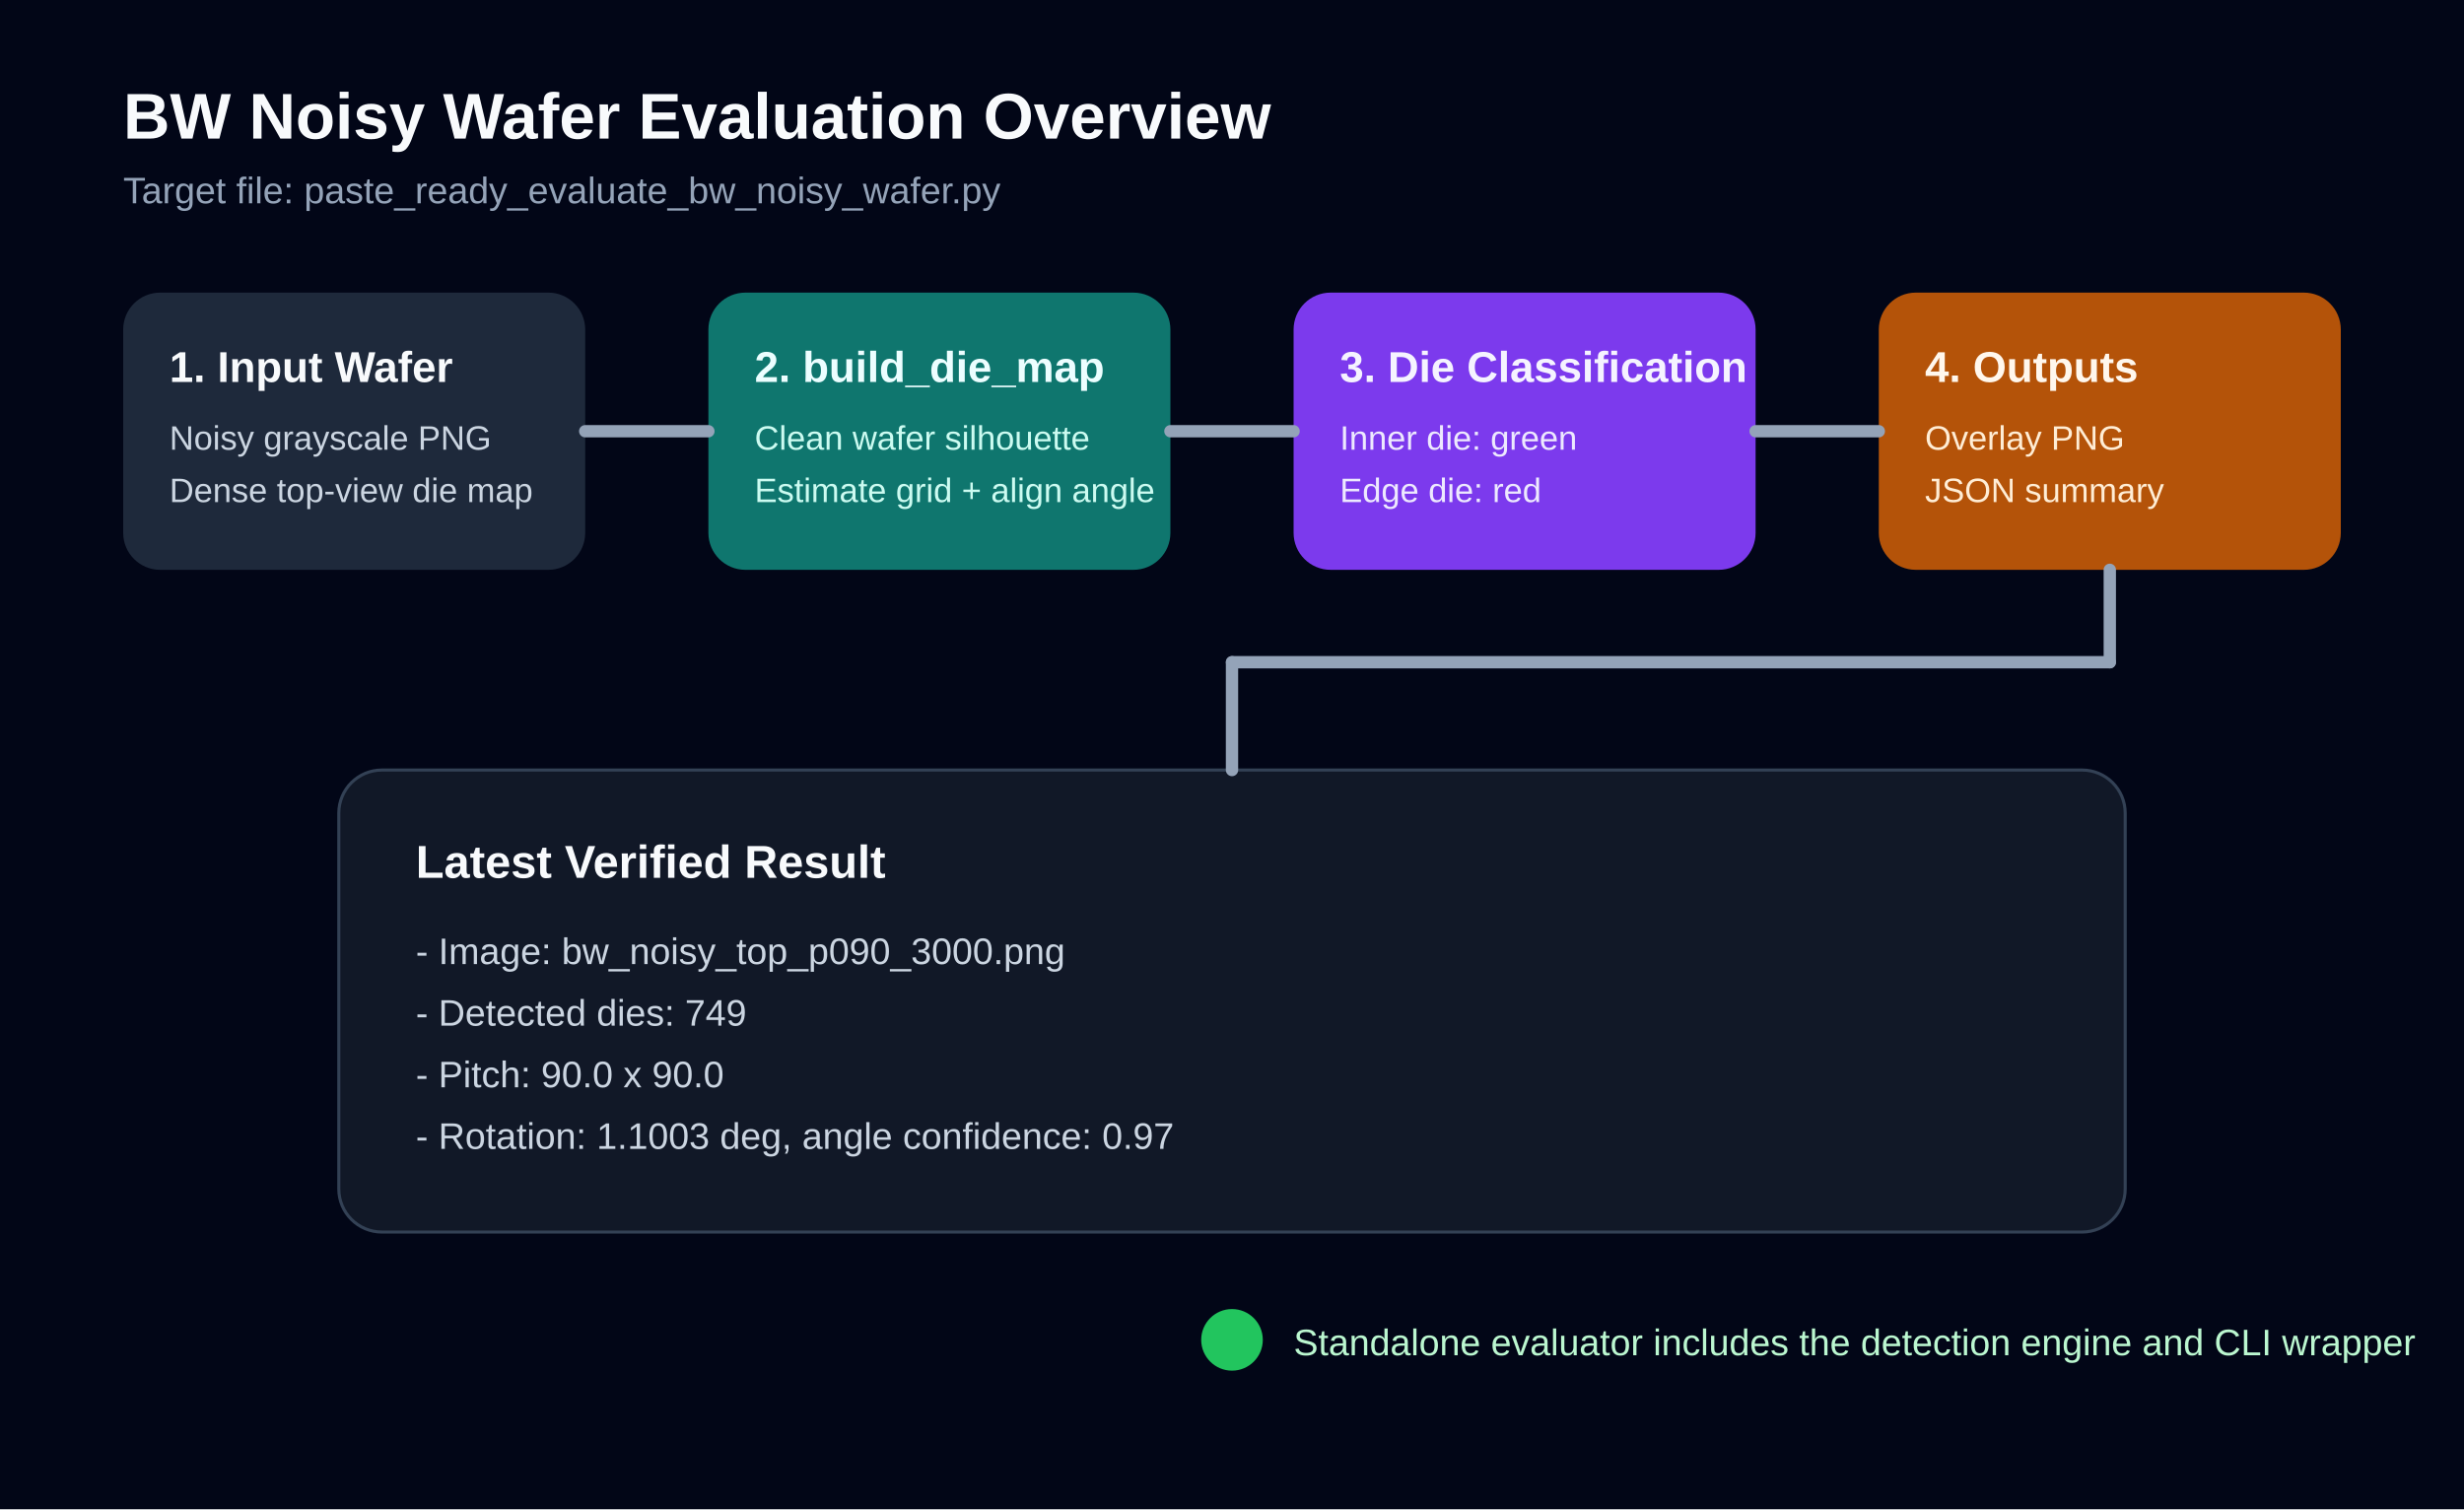
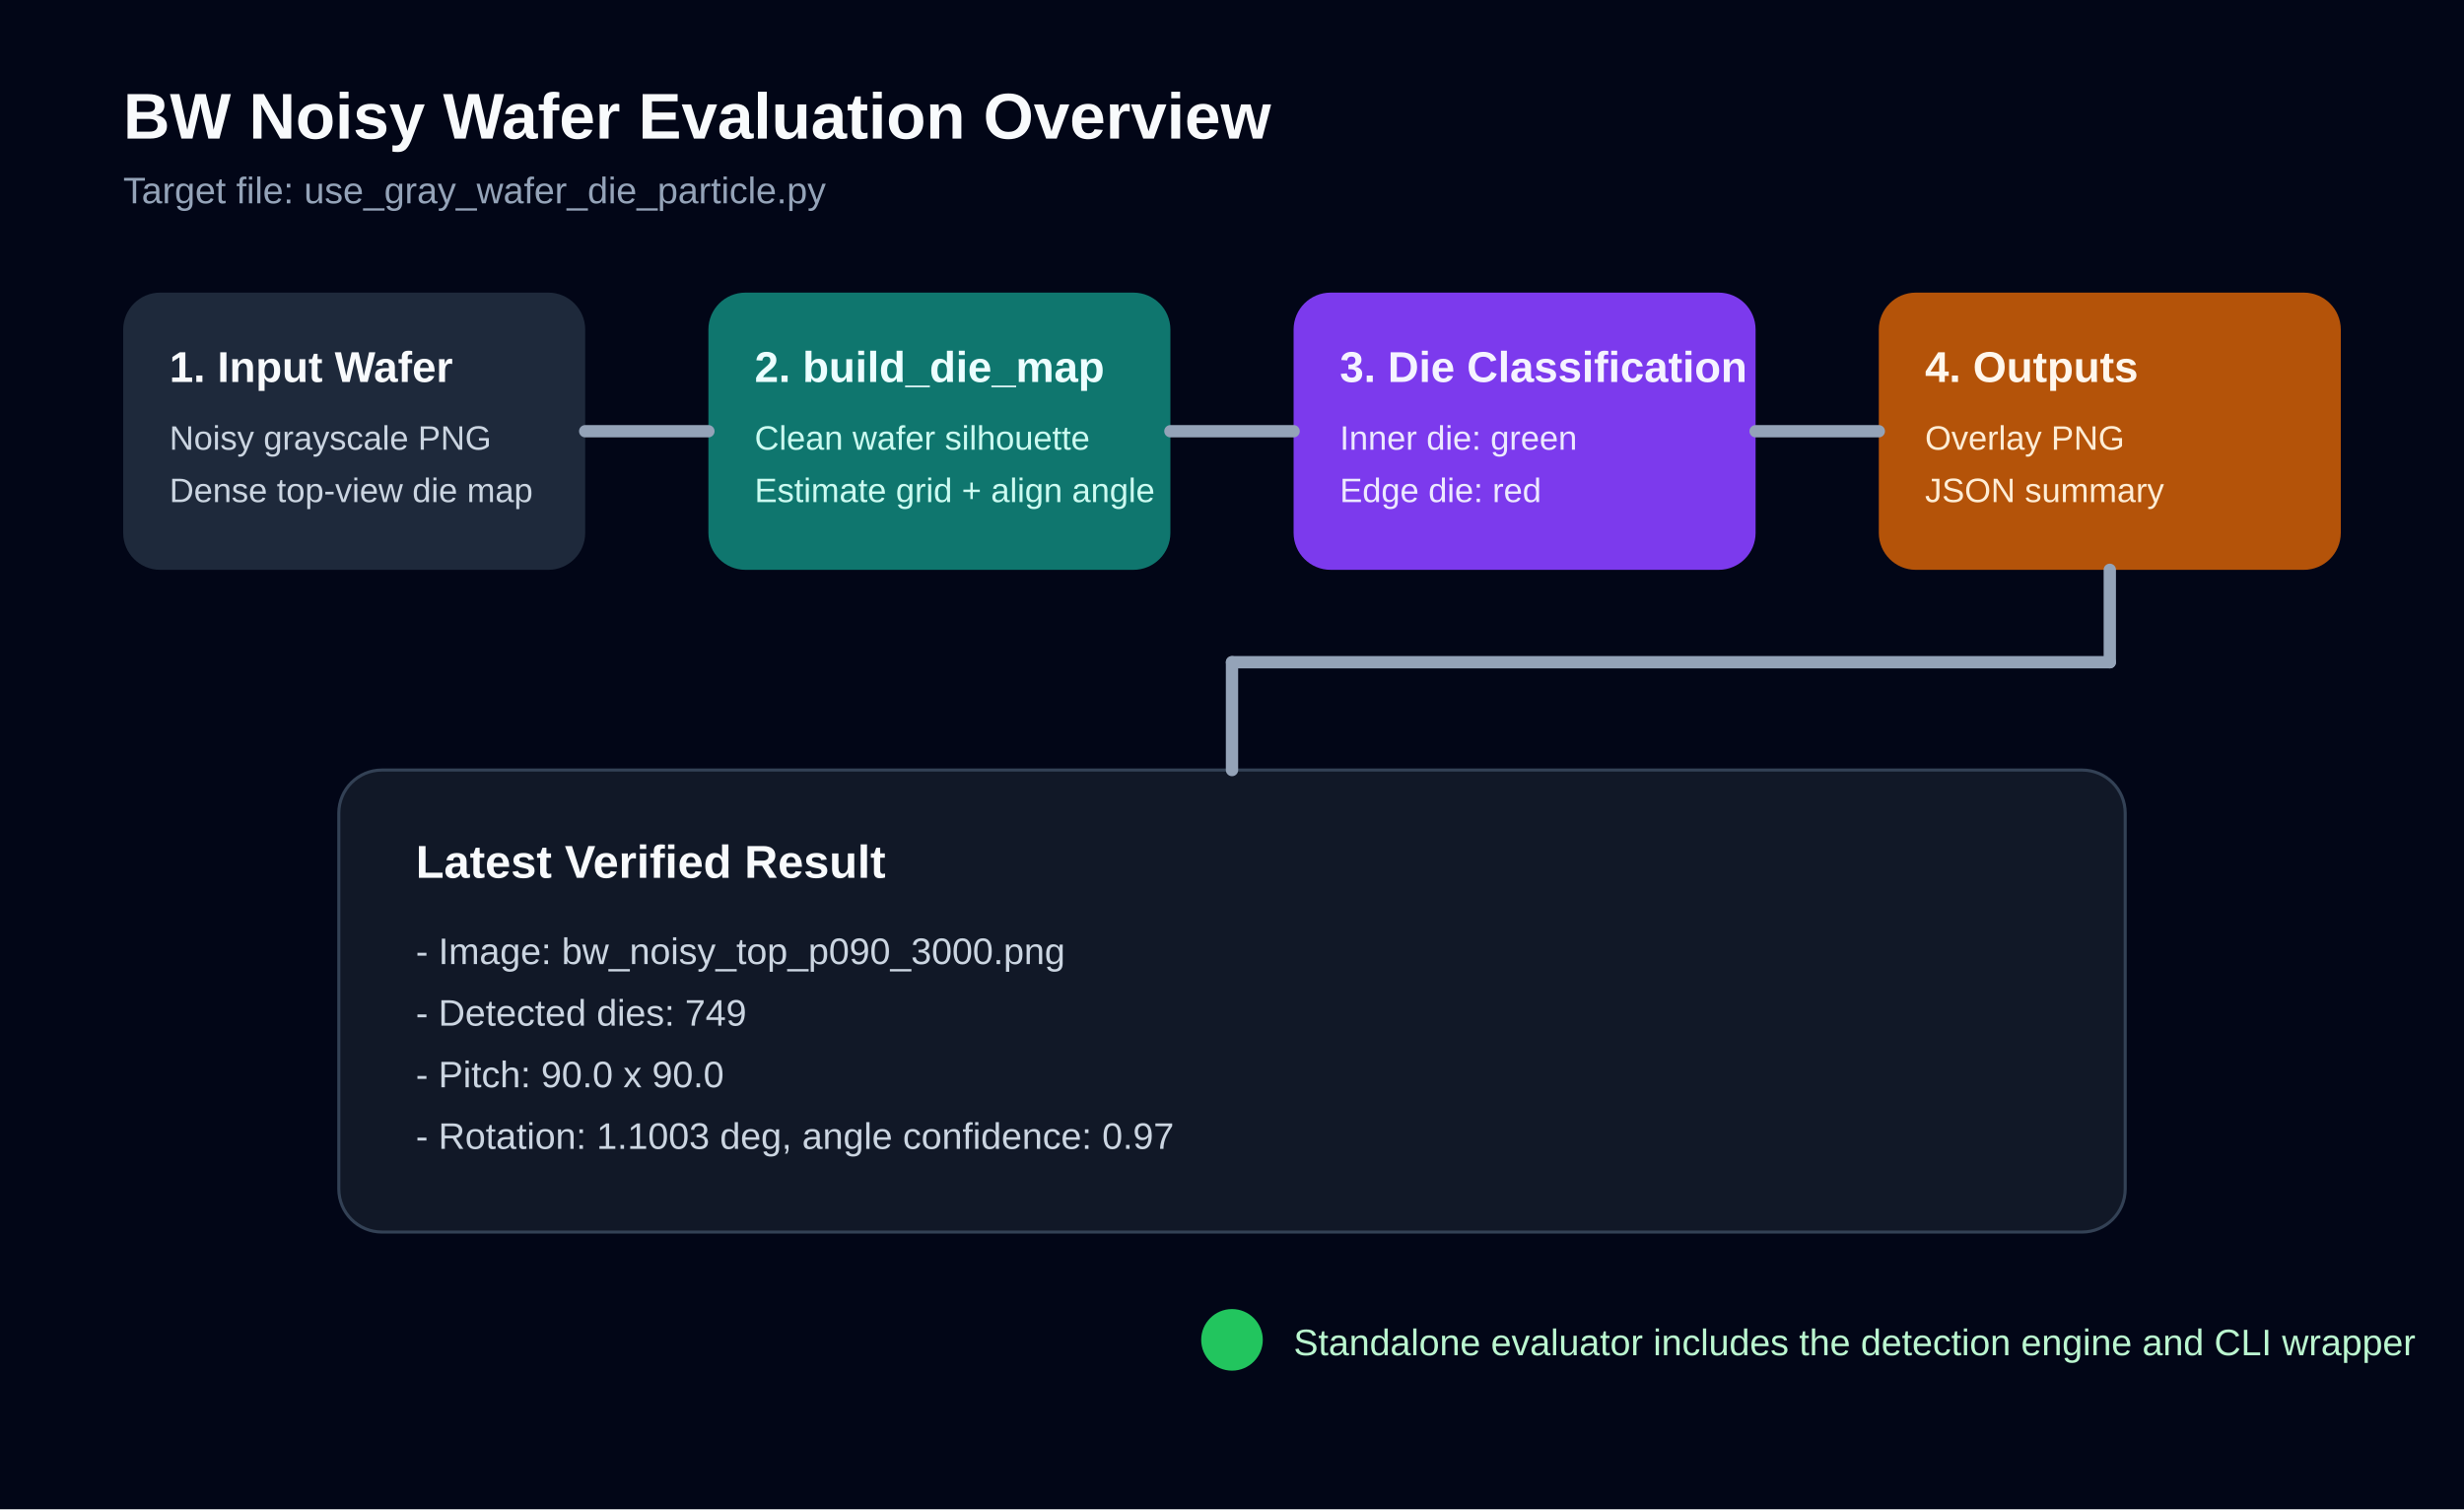
<svg xmlns="http://www.w3.org/2000/svg" width="1600" height="980" viewBox="0 0 1600 980">
  <rect width="1600" height="980" fill="#020617" />
  <text x="80" y="90" fill="#f8fafc" font-size="42" font-family="Segoe UI, Arial, sans-serif" font-weight="700">
    BW Noisy Wafer Evaluation Overview
  </text>
  <text x="80" y="132" fill="#94a3b8" font-size="24" font-family="Segoe UI, Arial, sans-serif">
-     Target file: paste_ready_evaluate_bw_noisy_wafer.py
+     Target file: use_gray_wafer_die_particle.py
  </text>
  <rect x="80" y="190" width="300" height="180" rx="24" fill="#1e293b" />
  <text x="110" y="248" fill="#f8fafc" font-size="28" font-family="Segoe UI, Arial, sans-serif" font-weight="700">1. Input Wafer</text>
  <text x="110" y="292" fill="#cbd5e1" font-size="22" font-family="Segoe UI, Arial, sans-serif">Noisy grayscale PNG</text>
  <text x="110" y="326" fill="#cbd5e1" font-size="22" font-family="Segoe UI, Arial, sans-serif">Dense top-view die map</text>
  <rect x="460" y="190" width="300" height="180" rx="24" fill="#0f766e" />
  <text x="490" y="248" fill="#ecfeff" font-size="28" font-family="Segoe UI, Arial, sans-serif" font-weight="700">2. build_die_map</text>
  <text x="490" y="292" fill="#ccfbf1" font-size="22" font-family="Segoe UI, Arial, sans-serif">Clean wafer silhouette</text>
  <text x="490" y="326" fill="#ccfbf1" font-size="22" font-family="Segoe UI, Arial, sans-serif">Estimate grid + align angle</text>
  <rect x="840" y="190" width="300" height="180" rx="24" fill="#7c3aed" />
  <text x="870" y="248" fill="#f5f3ff" font-size="28" font-family="Segoe UI, Arial, sans-serif" font-weight="700">3. Die Classification</text>
  <text x="870" y="292" fill="#ede9fe" font-size="22" font-family="Segoe UI, Arial, sans-serif">Inner die: green</text>
  <text x="870" y="326" fill="#ede9fe" font-size="22" font-family="Segoe UI, Arial, sans-serif">Edge die: red</text>
  <rect x="1220" y="190" width="300" height="180" rx="24" fill="#b45309" />
  <text x="1250" y="248" fill="#fff7ed" font-size="28" font-family="Segoe UI, Arial, sans-serif" font-weight="700">4. Outputs</text>
  <text x="1250" y="292" fill="#ffedd5" font-size="22" font-family="Segoe UI, Arial, sans-serif">Overlay PNG</text>
  <text x="1250" y="326" fill="#ffedd5" font-size="22" font-family="Segoe UI, Arial, sans-serif">JSON summary</text>
  <rect x="220" y="500" width="1160" height="300" rx="28" fill="#111827" stroke="#334155" stroke-width="2" />
  <text x="270" y="570" fill="#f8fafc" font-size="30" font-family="Segoe UI, Arial, sans-serif" font-weight="700">Latest Verified Result</text>
  <text x="270" y="626" fill="#cbd5e1" font-size="24" font-family="Segoe UI, Arial, sans-serif">- Image: bw_noisy_top_p090_3000.png</text>
  <text x="270" y="666" fill="#cbd5e1" font-size="24" font-family="Segoe UI, Arial, sans-serif">- Detected dies: 749</text>
  <text x="270" y="706" fill="#cbd5e1" font-size="24" font-family="Segoe UI, Arial, sans-serif">- Pitch: 90.0 x 90.0</text>
  <text x="270" y="746" fill="#cbd5e1" font-size="24" font-family="Segoe UI, Arial, sans-serif">- Rotation: 1.1003 deg, angle confidence: 0.97</text>
  <line x1="380" y1="280" x2="460" y2="280" stroke="#94a3b8" stroke-width="8" stroke-linecap="round" />
  <line x1="760" y1="280" x2="840" y2="280" stroke="#94a3b8" stroke-width="8" stroke-linecap="round" />
  <line x1="1140" y1="280" x2="1220" y2="280" stroke="#94a3b8" stroke-width="8" stroke-linecap="round" />
  <line x1="1370" y1="370" x2="1370" y2="430" stroke="#94a3b8" stroke-width="8" stroke-linecap="round" />
  <line x1="1370" y1="430" x2="800" y2="430" stroke="#94a3b8" stroke-width="8" stroke-linecap="round" />
  <line x1="800" y1="430" x2="800" y2="500" stroke="#94a3b8" stroke-width="8" stroke-linecap="round" />
  <circle cx="800" cy="870" r="20" fill="#22c55e" />
  <text x="840" y="880" fill="#bbf7d0" font-size="24" font-family="Segoe UI, Arial, sans-serif">Standalone evaluator includes the detection engine and CLI wrapper</text>
</svg>
